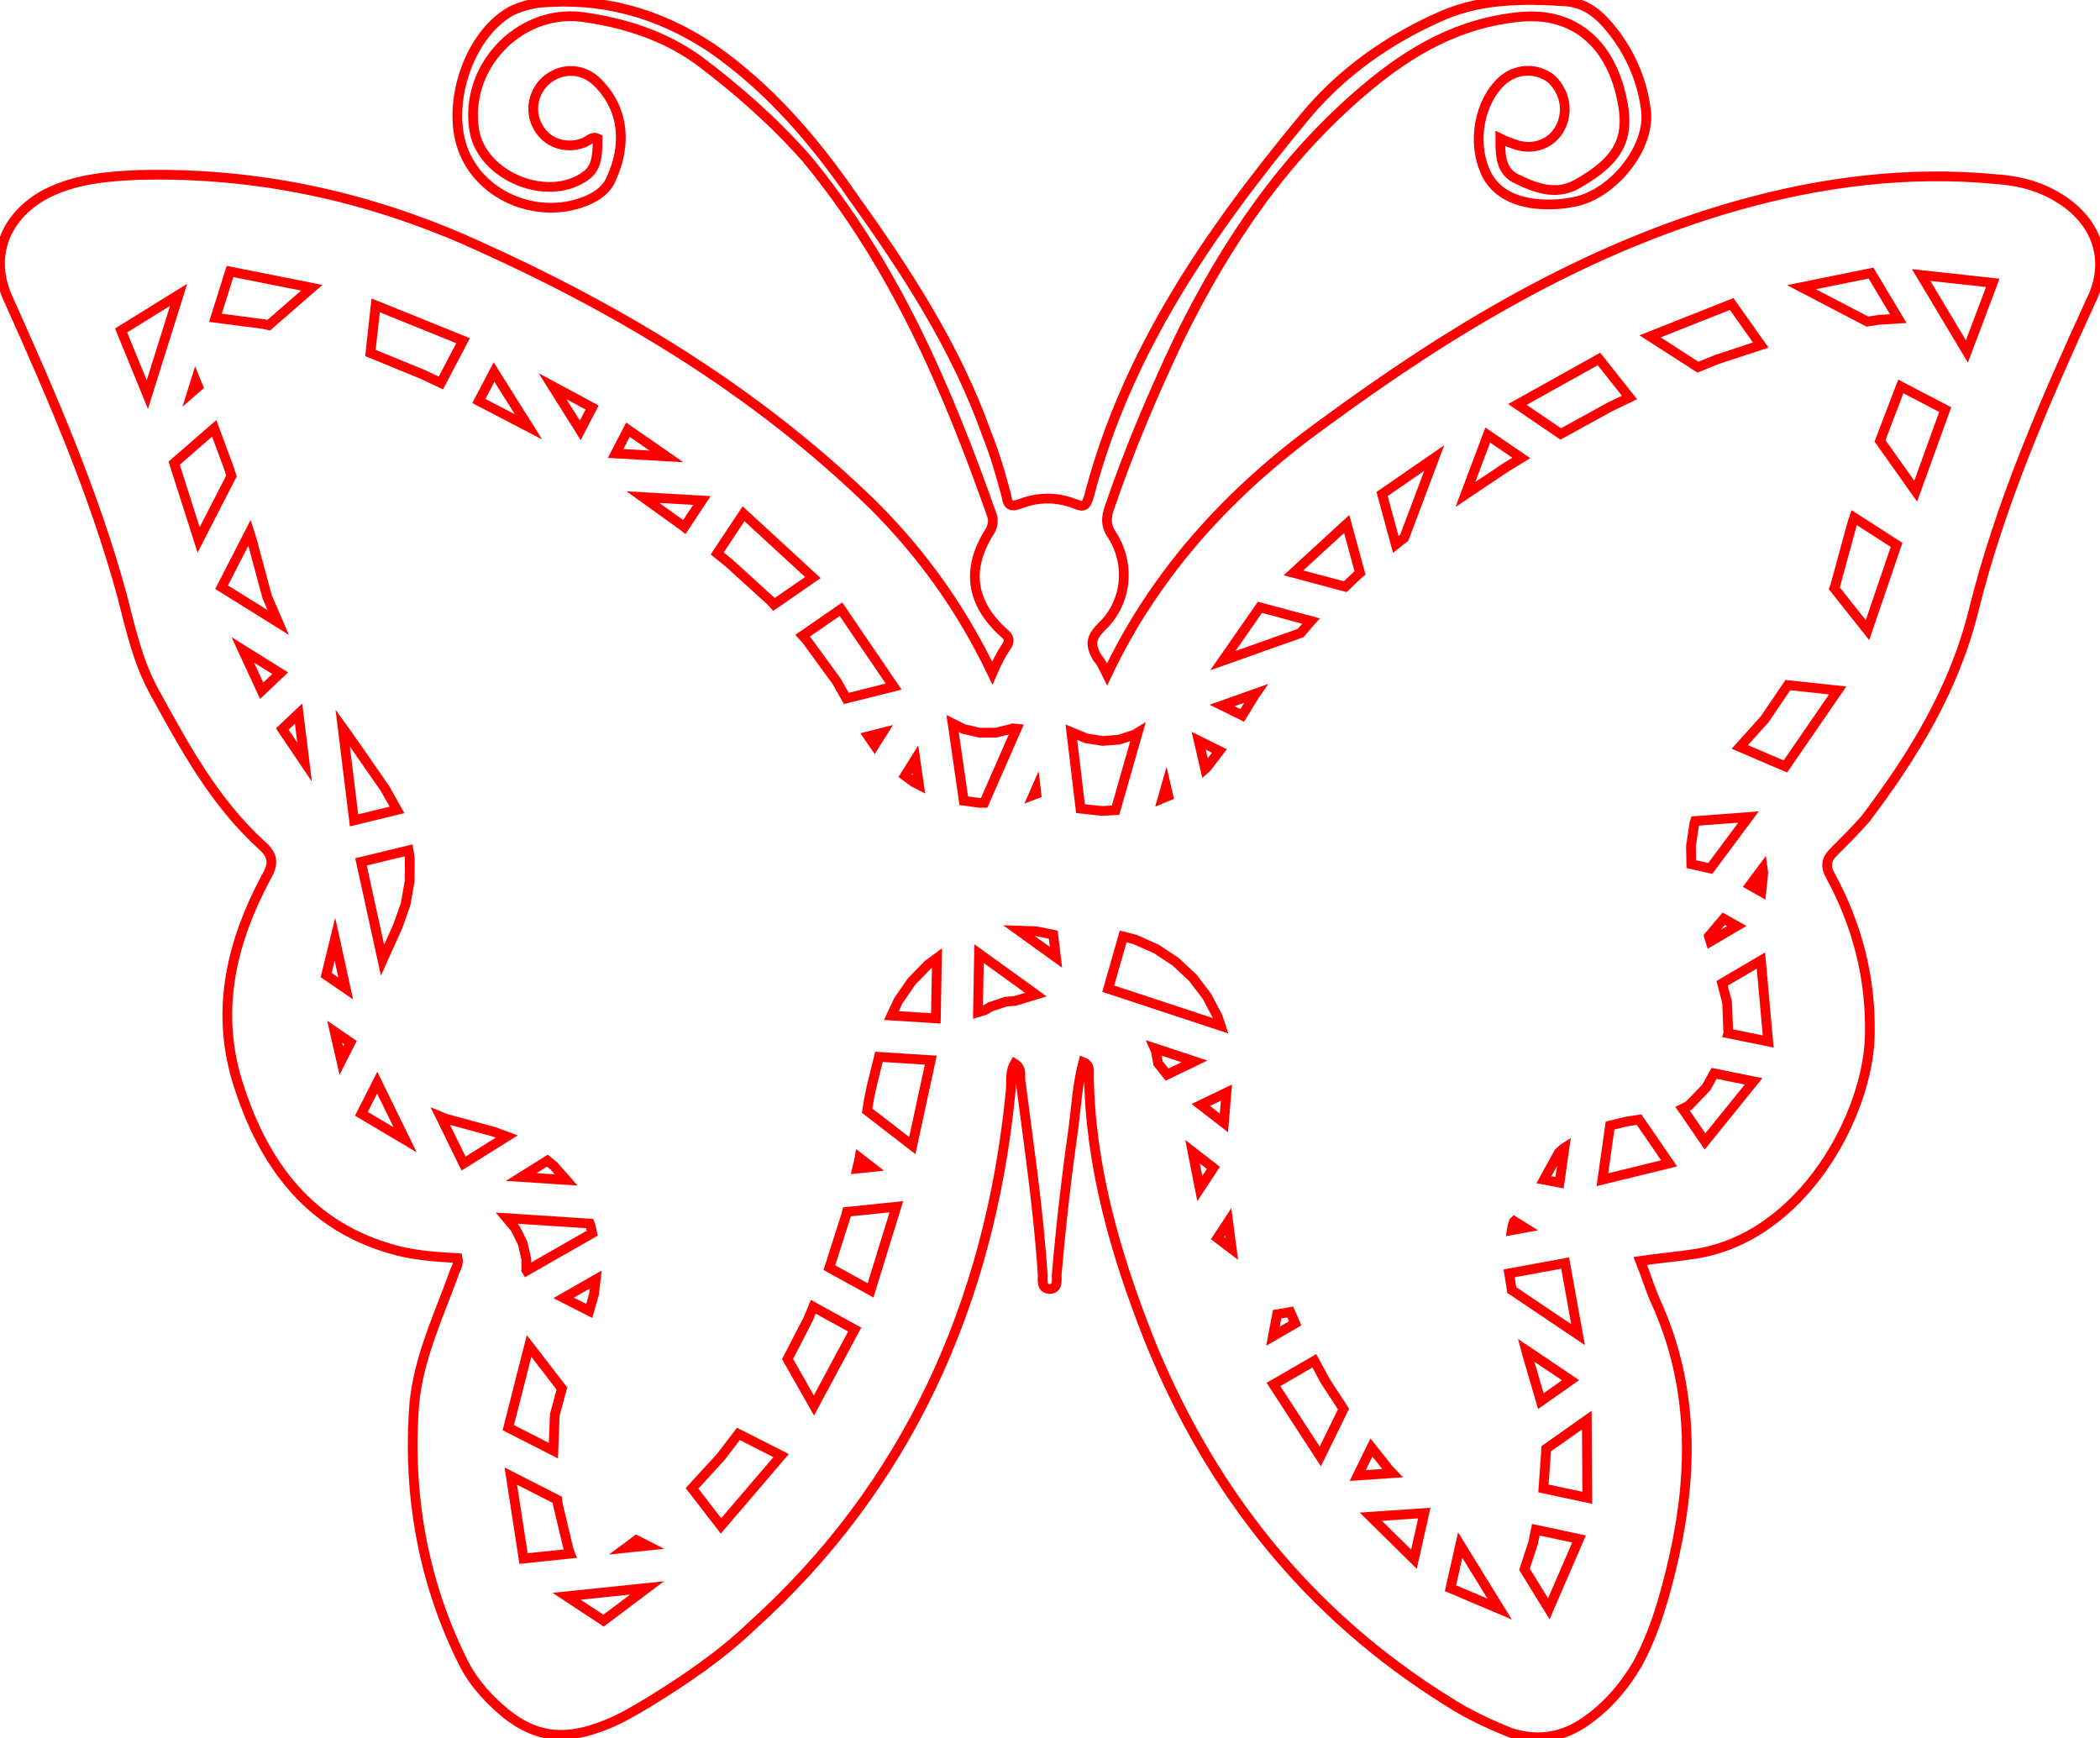
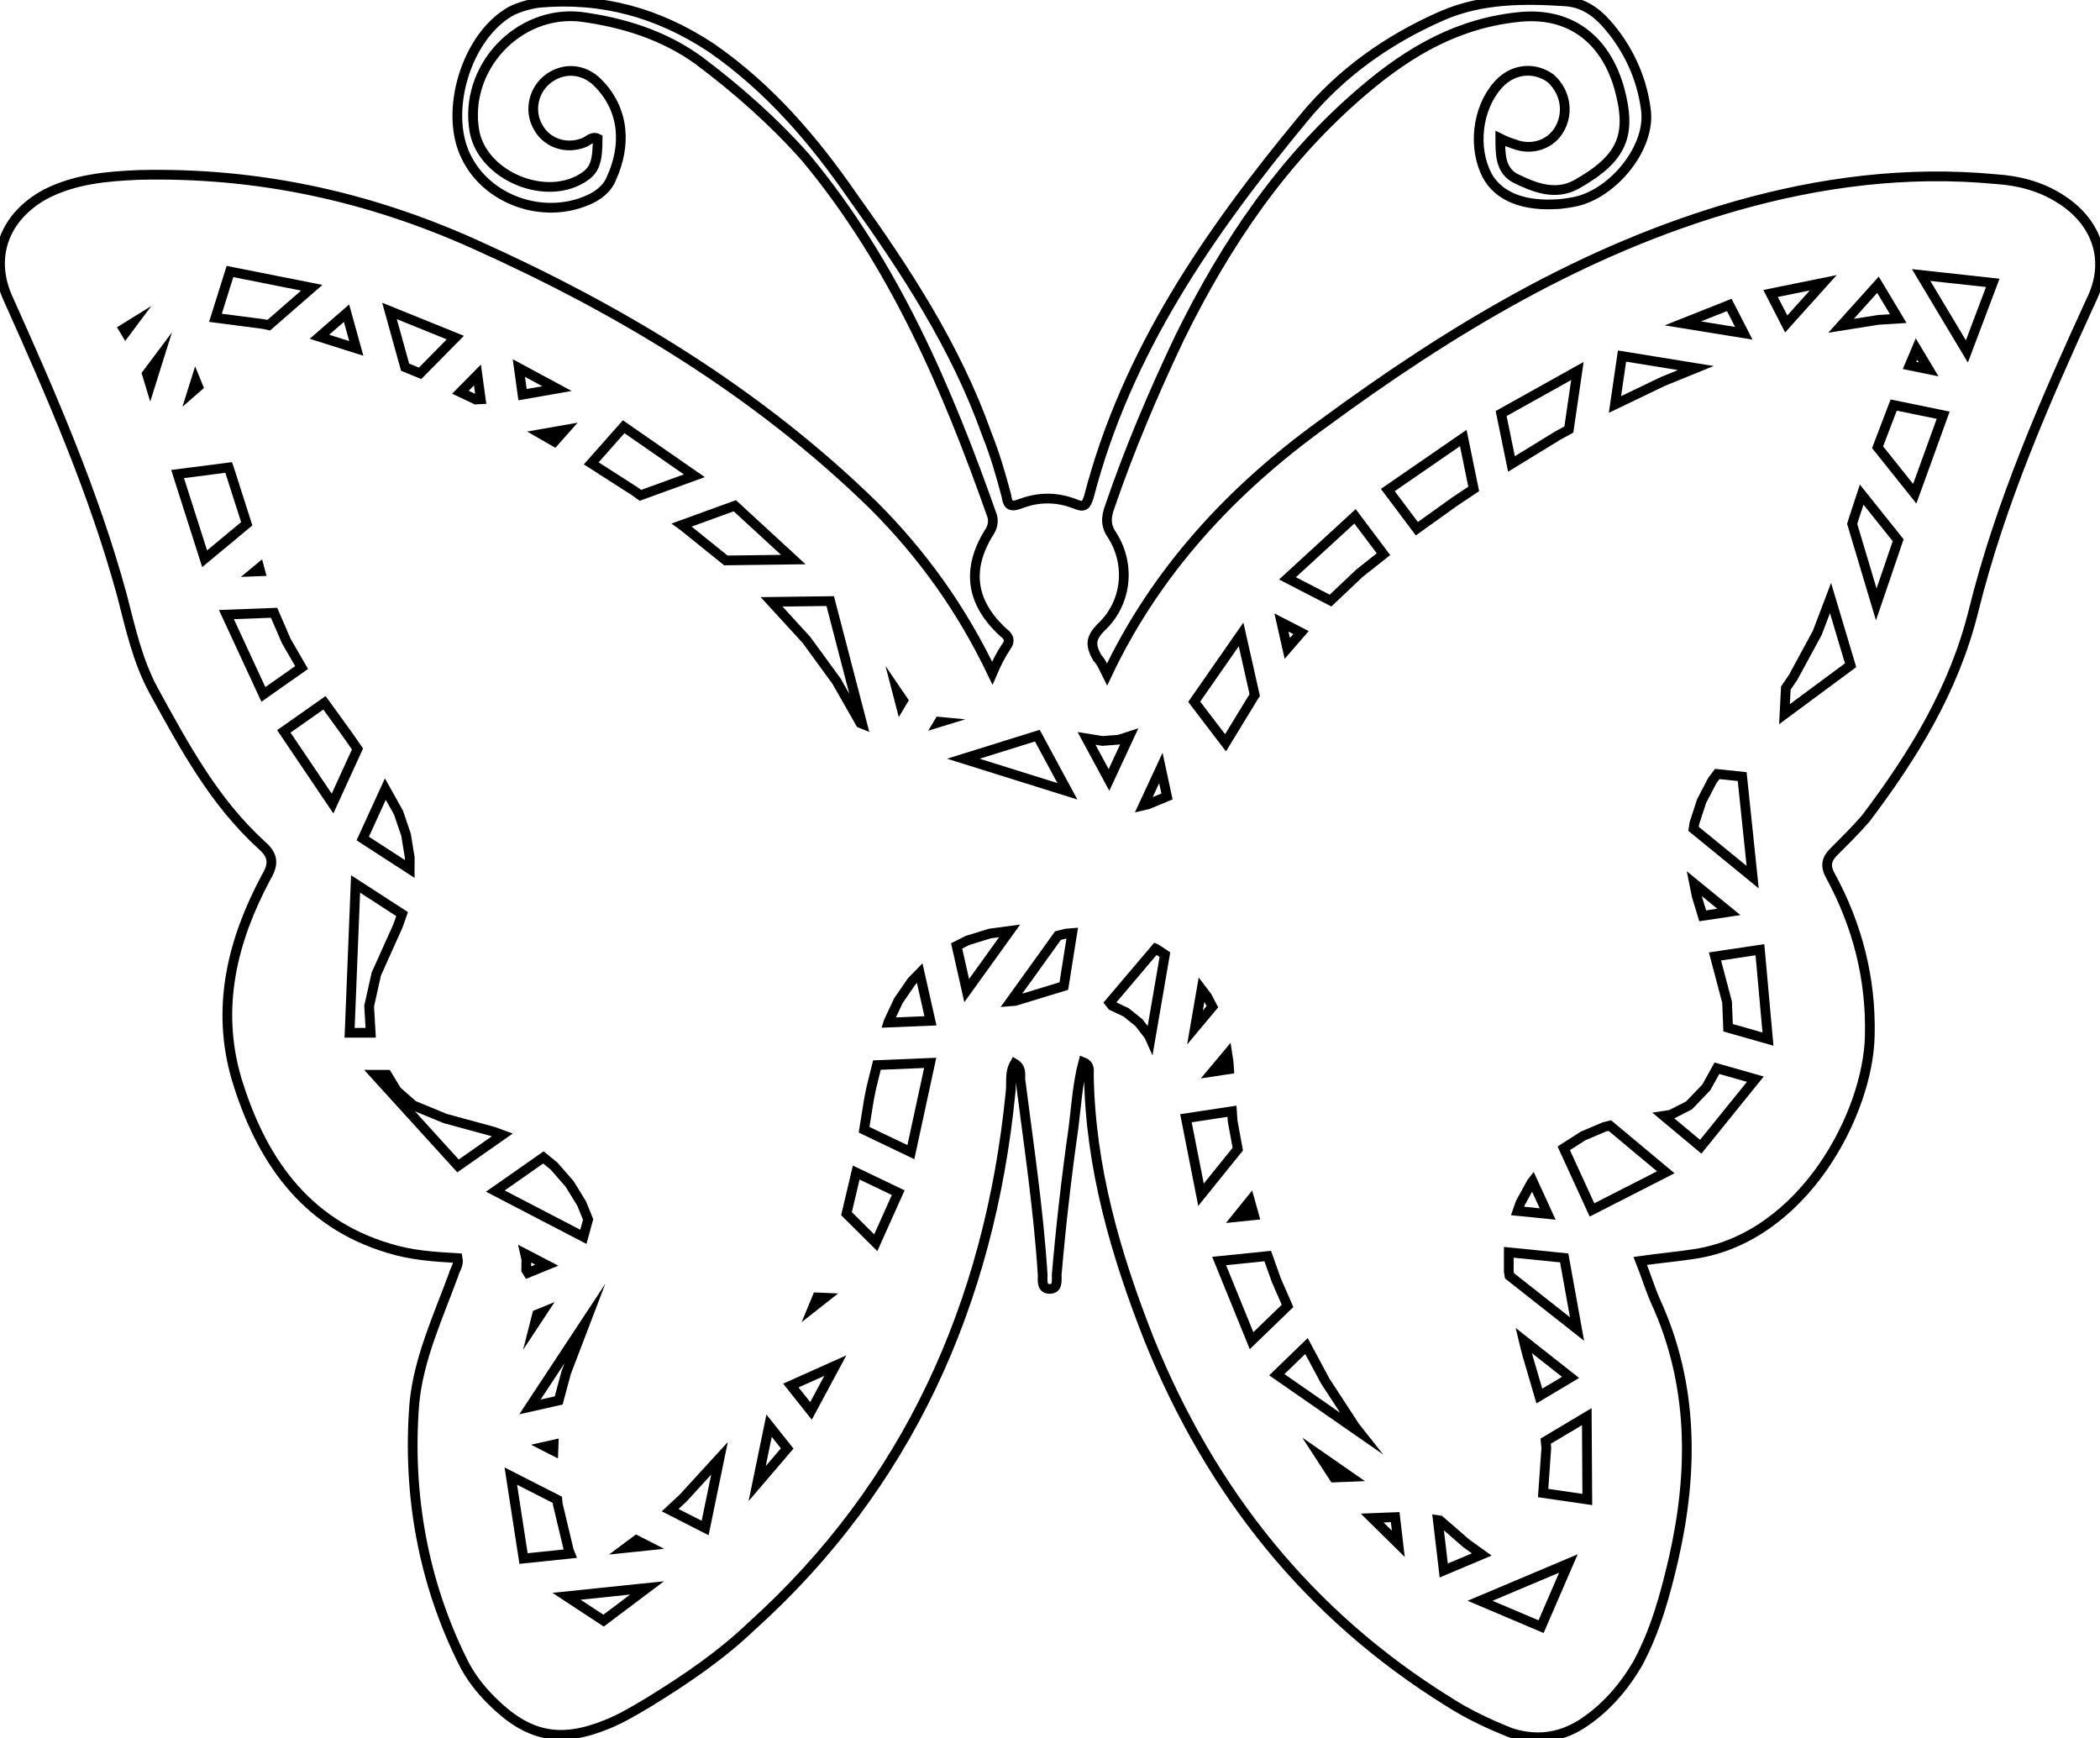
<svg xmlns="http://www.w3.org/2000/svg" version="1.1" width="216" height="178.687" viewBox="20.16,20.16,216,178.687">
-   <g fill="none" fill-rule="nonzero" stroke="#ff0000" stroke-width="1px" stroke-linecap="butt" stroke-linejoin="miter" stroke-miterlimit="10" stroke-dasharray="" stroke-dashoffset="0" font-family="none" font-weight="none" font-size="none" text-anchor="none" style="mix-blend-mode: normal">
-     <path d="M138.921,127.976l0.115,0.257l0.245,1.302l0.919,1.151l2.818,-1.358z" />
-     <path d="M146.308,132.538l-2.641,1.273l2.381,1.845z" />
-     <path d="M142.82,138.619l0.747,3.79l1.399,-2.126z" />
-     <path d="M128.774,118.625l-3.806,-2.743l1.777,0.06l1.751,0.357zM126.709,101.359l0.053,0.446l-0.298,0.114z" />
-     <path d="M120.861,118.248l-0.109,6.025l0.726,-0.221l0.543,-0.336l1.609,-0.529l0.94,-0.077l2.135,-0.651z" />
-     <path d="M146.487,145.828l-1.104,1.676l1.472,1.116z" />
-     <path d="M115.897,129.203l-1.902,8.785l-4.642,-3.589l0.199,-1.229l0.237,-1.16l0.778,-3.146z" />
-     <path d="M134.15,121.853l1.536,-5.377l1.224,0.316l2.191,0.976l1.998,1.326l1.75,1.639l1.454,1.906l1.118,2.122l0.299,0.909zM140.099,101.031l0.23,0.994l-0.583,0.241z" />
-     <path d="M143.451,96.35l2.134,1.053l-1.312,1.708l-0.152,0.135z" />
-     <path d="M130.355,95.466l1.531,0.637l1.673,0.267l1.689,-0.131l1.611,-0.522l0.322,-0.197l-2.277,7.969l-1.403,0.083l-2.205,-0.239z" />
-     <path d="M151.093,157.596l0.426,-2.258l1.348,-0.233l0.51,1.168z" />
-     <path d="M124.73,95.113l-3.341,7.623l-0.426,0.013l-1.675,-0.229l-1.147,-7.946l1.142,0.57l1.65,0.382l1.694,-0.014l1.644,-0.41l0.05,-0.026z" />
-     <path d="M116.42,124.907l-4.571,-0.291l0.722,-1.541l1.362,-1.973l1.672,-1.72l0.926,-0.679z" />
-     <path d="M109.703,152.88l-4.238,-2.334l1.733,-5.428l0.074,-0.312l5.083,-0.528z" />
-     <path d="M145.935,88.111l3.815,-5.482l5.255,1.406l-1.071,1.237z" />
-     <path d="M145.859,92.721l3.467,-1.23l-0.147,0.212l-1.247,2.042z" />
-     <path d="M180.569,141.806l-1.604,-0.308l1.524,-2.777l0.463,-0.42l0.126,-0.081z" />
-     <path d="M176.995,146.442l-1.332,0.245l0.089,-0.525l0.12,-0.346l0.046,-0.043z" />
-     <path d="M114.307,98.254l0.381,2.638l-0.528,-0.268l-0.916,-0.676z" />
-     <path d="M182.474,157.434l-6.816,-4.587l-0.275,-1.715l5.762,-1.06z" />
-     <path d="M191.841,139.818l-6.865,1.68l0.791,-5.572l1.742,-0.419l1.24,-0.191z" />
-     <path d="M155.962,169.964l-4.815,-7.405l4.204,-2.437l1.104,2.06l1.894,2.905z" />
-     <path d="M109.794,140.201l-1.47,0.153l0.212,-0.896l0.033,-0.204z" />
-     <path d="M110.921,95.522l-0.81,1.291l-0.636,-0.928z" />
-     <path d="M159.813,171.923l1.41,-2.881l1.749,2.216l0.402,0.421z" />
-     <path d="M162.314,70.972l5.368,-3.703l-3.084,8.201l-0.871,0.69z" />
-     <path d="M153.203,79.08l5.473,-5.027l1.369,5.023l-0.065,0.051l-1.455,1.378z" />
-     <path d="M198.794,115.409l-2.697,1.585l-0.163,-0.538l1.524,-1.798z" />
-     <path d="M108.071,156.913l-4.195,7.81l-2.71,-4.784l2.118,-4.097l0.526,-1.276z" />
-     <path d="M181.701,162.121l-3.054,2.153l-1.389,-4.748l-0.128,-0.482z" />
-     <path d="M202.031,127.282l-4.113,-0.835l0.009,-0.036l-0.125,-3.17l-0.512,-1.938l3.992,-2.346z" />
-     <path d="M196.07,109.484l-1.949,-0.444l-0.035,-1.832l0.353,-2.372l0.074,-0.227l5.497,-0.416z" />
-     <path d="M200.527,131.384l-4.995,6.179l-2.312,-3.367l0.669,-0.342l1.776,-1.849l0.8,-1.445z" />
-     <path d="M166.663,175.784l-5.504,0.377l4.436,4.372z" />
-     <path d="M183.425,174.216l-4.511,-0.963l0.29,-4.087l4.169,-2.94z" />
-     <path d="M201.528,109.944l-0.064,-0.471l-1.302,1.749l1.162,0.654z" />
-     <path d="M182.573,178.451l-3.106,7.182l-2.503,-4.06l0.892,-2.721l0.274,-1.349z" />
-     <path d="M112.077,90.778l-4.863,1.218l-1.016,-1.782l-3.103,-4.252l-0.381,-0.416l3.943,-2.728z" />
-     <path d="M74.328,150.854l-0.042,-0.069l0.012,-1.099l-0.377,-1.652l-0.753,-1.517l-0.89,-1.065l8.545,0.558l0.065,0.161l0.184,0.827z" />
-     <path d="M173.185,64.909l3.452,2.351l-1.592,0.976l-4.157,2.782z" />
-     <path d="M103.768,79.564l-4,2.768l-0.34,-0.371l-4.299,-3.908l-1.2,-0.967l2.708,-4.084z" />
-     <path d="M100.502,169.876l-6.183,7.232l-2.981,-3.863l2.935,-3.206l1.837,-2.395z" />
-     <path d="M78.127,153.657l3.306,-1.89l-0.176,1.522l-0.494,1.708z" />
-     <path d="M73.773,141.221l2.689,-1.682l0.688,0.563l1.243,1.421z" />
-     <path d="M67.838,139.837l-2.363,-4.828l0.478,0.197l4.97,1.353l1.361,0.498z" />
-     <path d="M170.35,179.078l-0.998,4.439l5.057,2.144z" />
-     <path d="M209.178,91.177l-5.38,7.821l-4.685,-2.012l2.568,-2.861l2.373,-3.499z" />
-     <path d="M84.748,64.357l-1.269,2.445l5.226,0.3z" />
-     <path d="M92.357,71.639l-1.806,2.724l-0.132,-0.106l-4.135,-2.967z" />
-     <path d="M57.291,108.807l4.893,-1.184l0.124,0.765l-0.014,2.398l-0.412,2.362l-0.798,2.262l-1.579,3.511z" />
-     <path d="M176.236,61.761l8.388,-4.68l3.141,3.963l-1.997,0.96l-5.077,2.791z" />
-     <path d="M72.441,167.002l2.138,-8.402l3.376,4.375l-0.734,2.726l-0.14,3.666z" />
-     <path d="M54.587,126.284l0.678,2.964l0.942,-1.859z" />
-     <path d="M58.957,131.518l-1.625,3.208l4.501,2.668z" />
+   <g fill="none" fill-rule="nonzero" stroke="#000000" stroke-width="1px" stroke-linecap="butt" stroke-linejoin="miter" stroke-miterlimit="10" stroke-dasharray="" stroke-dashoffset="0" font-family="none" font-weight="none" font-size="none" text-anchor="none" style="mix-blend-mode: normal">
+     <path d="M105,153.639l-1.196,0.941l0.402,-0.974z" />
+     <path d="M143.692,143.045l-1.551,-7.869l4.735,-0.719l0.068,1.003l0.531,2.892z" />
+     <path d="M134.3,123.295l4.718,-5.564l0.083,0.037l0.879,0.583l-1.491,8.664l-0.147,-0.328l-1.035,-1.341l-1.321,-1.062l-1.439,-0.68z" />
+     <path d="M129.582,121.582l-5.014,1.528l-0.447,0.037l4.859,-6.754l0.829,-0.21l0.639,-0.052z" />
+     <path d="M143.075,125.84l0.676,-3.925l0.552,0.724l0.56,1.063z" />
+     <path d="M147.399,145.329l1.333,-1.653l0.413,1.475z" />
+     <path d="M144.906,130.387l1.501,-1.796l0.125,0.818l0.049,0.723z" />
+     <path d="M148.893,158.056l-3.337,-8.195l4.998,-0.511l0.885,2.485l1.154,2.644z" />
+     <path d="M119.591,122.046l-1.035,-4.594l1.124,-0.566l2.291,-0.707l2.037,-0.273z" />
+     <path d="M112.548,142.831l-2.31,5.152l-3.009,-2.994l0.999,-4.225z" />
+     <path d="M113.849,138.664l-4.813,-2.303l0.516,-3.191l0.237,-1.16l0.569,-2.301l5.479,-0.228z" />
+     <path d="M115.863,125.156l-4.337,0.181l0.028,-0.09l1.017,-2.172l1.362,-1.973l0.826,-0.849z" />
+     <path d="M136.313,95.894l-1.065,0.345l-1.689,0.131l-1.639,-0.262l2.308,4.274z" />
+     <path d="M126.857,95.824l-7.61,2.374l10.702,3.35z" />
+     <path d="M139.563,99.152l0.63,2.929l-1.961,0.812l-0.455,0.105z" />
+     <path d="M106.082,160.616l-4.578,2.052l2.073,2.611z" />
+     <path d="M116.767,94.395l-0.037,0.062l0.163,-0.05z" />
+     <path d="M57.47,106.406l2.325,-5.085l1.357,2.43l0.772,2.27l0.384,2.367l-0.007,1.148z" />
+     <path d="M142.992,92.338l4.822,-6.927l1.403,6.237l-0.038,0.055l-2.966,4.858z" />
+     <path d="M151.489,161.556l3.05,-2.949l1.916,3.575l3.068,4.705l0.432,0.547z" />
+     <path d="M99.267,166.798l-1.228,5.958l3.089,-3.613z" />
+     <path d="M155.912,169.885l1.458,2.243l1.676,-0.066z" />
+     <path d="M179.348,145.026l-3.093,-0.312l0.284,-0.817l1.152,-2.103l0.11,-0.14z" />
+     <path d="M181.048,149.541l1.321,7.316l-6.946,-5.473l-0.074,-0.46l0.002,-1.958z" />
+     <path d="M92.689,177.322l-3.601,-1.835l1.348,-1.257l3.728,-4.072zM76.243,168.94l0.861,-0.193l-0.024,0.62z" />
+     <path d="M163.665,176.203l-2.369,0.093l2.691,2.652z" />
+     <path d="M74.171,149.128l0.127,0.558l-0.012,1.099l0.178,0.291l1.935,-0.789z" />
+     <path d="M74.67,164.866l5.655,-8.578l-1.929,5.05l-0.772,2.866z" />
+     <path d="M151.968,84.189l2.007,1.035l-1.409,1.627z" />
+     <path d="M112.448,91.324l0.341,1.31l0.257,-0.433z" />
+     <path d="M80.163,147.374l-9.054,-4.708l4.944,-3.46l1.097,0.896l1.579,1.805l1.258,2.042l0.666,1.642z" />
+     <path d="M181.704,161.833l-3.211,1.915l-1.235,-4.222l-0.182,-0.685l-0.194,-0.808z" />
+     <path d="M183.426,174.389l-4.545,-0.663l0.328,-4.623l-0.067,-0.711l4.23,-2.523z" />
+     <path d="M197.985,113.954l-2.689,0.403l-0.619,-2.039l-0.256,-1.276z" />
+     <path d="M191.496,140.735l-7.587,3.872l-2.907,-6.338l1.97,-1.261l2.206,-0.94l0.567,-0.137z" />
+     <path d="M75.896,155.157l-0.492,0.201l-0.226,0.888z" />
    <path d="M86.714,183.486l-8.281,0.86l3.807,2.504z" />
-     <path d="M56.577,104.535l-1.171,-9.502l0.467,0.645l0.155,0.22l3.744,5.382l1.221,2.186z" />
-     <path d="M54.611,116.766l-0.904,3.689l2.012,1.372z" />
+     <path d="M168.659,181.693l-0.609,-5.182l0.21,0.031l2.711,2.356l1.596,1.147z" />
+     <path d="M152.585,79.648l6.948,-6.382l2.927,3.897l-2.48,1.964l-2.963,2.805z" />
+     <path d="M67.271,140.08l-8.526,-9.375l1.223,-0.002l1.011,1.662l1.689,1.488l3.285,1.353l4.97,1.353l0.905,0.331z" />
    <path d="M86.743,179.14l-2.191,0.228l1.071,-0.798zM74.009,180.463l-1.308,-8.48l4.788,2.44l0.044,0.452l1.133,4.748l0.135,0.342z" />
-     <path d="M215.235,76.204l-2.99,8.769l-3.419,-4.314l0.111,-0.292l1.627,-5.969l0.211,-0.703l0.097,-0.297z" />
-     <path d="M70.976,58.425l3.545,5.643l-5.108,-2.66z" />
-     <path d="M189.88,54.758l8.393,-3.33l2.989,4.221l-4.532,1.493l-1.925,0.783z" />
-     <path d="M50.872,93.559l-1.679,1.589l2.293,3.395z" />
-     <path d="M76.993,59.882l2.853,4.541l1.219,-2.348z" />
-     <path d="M45.13,87.004l1.945,4.2l1.902,-1.801z" />
-     <path d="M220.238,62.292l-3.037,8.39l-3.667,-5.179l2.071,-5.431l0.066,-0.165z" />
-     <path d="M205.453,49.699l7.152,-1.453l2.806,4.686l-2.054,0.127l-1.126,0.179z" />
-     <path d="M42.953,80.556l2.877,-5.609l0.094,0.296l0.188,0.638l1.518,5.641l1.154,2.67z" />
-     <path d="M67.788,55.203l-2.28,4.351l-1.879,-0.889l-5.368,-2.199l0.54,-4.898z" />
+     <path d="M181.482,180.972l-9.088,3.835l6.278,2.662z" />
+     <path d="M200.709,131.159l-5.618,6.949l-3.81,-3.182l0.733,-0.113l1.875,-0.959l1.776,-1.849l1.091,-1.971z" />
+     <path d="M202.009,127.037l-4.103,-1.168l-0.104,-2.628l-1.243,-4.705l4.622,-0.693z" />
+     <path d="M162.906,70.563l7.763,-5.353l1.072,5.237l-2.018,1.35l-3.83,2.744z" />
+     <path d="M56.119,126.389l0.616,-15.31l4.784,3.099l-0.435,1.232l-2.22,4.936l-0.736,3.304l0.161,2.735z" />
+     <path d="M108.84,94.612l-0.175,-0.07l-2.467,-4.328l-3.103,-4.252l-3.574,-3.899l6.032,-0.078z" />
+     <path d="M101.756,77.713l-6.938,0.089l-4.399,-3.545l-0.135,-0.097l5.456,-1.983z" />
+     <path d="M199.355,100.036l1.08,10.342l-6.081,-4.969l0.085,-0.573l0.742,-2.28l1.11,-2.126l0.5,-0.661z" />
+     <path d="M186.996,56.783l7.59,1.231l-3.371,1.372l-4.945,2.377z" />
+     <path d="M174.563,62.694l7.844,-4.376l-0.878,6.016l-1.165,0.641l-4.739,2.905z" />
+     <path d="M91.576,69.094l-5.543,2.015l-0.589,-0.422l-4.471,-2.869l3.334,-3.767z" />
+     <path d="M78.251,64.375l-1.07,1.208l-1.358,-0.783z" />
+     <path d="M54.365,102.807l-5.011,-7.422l4.18,-2.939l2.339,3.232l0.155,0.22l0.903,1.297z" />
+     <path d="M47.251,91.583l-3.803,-8.21l4.902,-0.186l1.256,2.906l1.576,2.726z" />
+     <path d="M69.612,61.225l-0.516,0.026l-1.579,-0.747l1.75,-1.774z" />
+     <path d="M73.529,58.016l0.378,2.734l3.545,-0.621z" />
+     <path d="M46.391,78.94l0.445,-0.37l0.094,0.349z" />
+     <path d="M41.208,77.63l-2.78,-8.713l5.25,-0.675l0.151,0.439l1.709,5.352z" />
+     <path d="M210.508,88.582l-6.798,5.032l0.136,-2.681l0.759,-1.118l2.475,-4.563l1.361,-3.581z" />
+     <path d="M215.399,75.724l-2.252,6.604l-2.477,-8.284l0.105,-0.349l0.873,-2.661z" />
+     <path d="M207.694,49.244l-5.417,1.1l1.609,3.135z" />
+     <path d="M198.028,51.525l-4.779,1.896l6.273,1.017z" />
+     <path d="M66.995,54.883l-3.627,3.675l-1.54,-0.631l-1.606,-5.785z" />
+     <path d="M55.802,52.373l1.006,3.624l-3.792,-1.2z" />
+     <path d="M220.03,62.866l-2.924,8.077l-3.823,-4.782l1.655,-4.338z" />
+     <path d="M36.494,56.985l-1.223,1.633l0.349,1.153z" />
+     <path d="M52.228,49.757l-4.429,3.853l-0.513,-0.114l-4.966,-0.648l1.495,-4.762zM39.933,60.455l0.359,-1.144l0.251,0.613z" />
+     <path d="M218.537,58.15l-1.962,-0.402l0.711,-1.687zM213.323,49.445l2.088,3.487l-2.054,0.127l-3.83,0.608z" />
+     <path d="M33.749,53.445l-0.874,0.541l0.209,0.347z" />
    <path d="M217.762,48.447l4.707,7.86l2.66,-7.052z" />
-     <path d="M40.591,75.694l-2.519,-7.893l4.118,-3.584l1.424,3.841l0.215,0.623l0.138,0.431z" />
-     <path d="M52.228,49.757l-4.429,3.853l-0.513,-0.114l-4.966,-0.648l1.495,-4.762zM39.933,60.455l0.359,-1.144l0.251,0.613z" />
-     <path d="M35.315,60.743l-2.699,-6.597l5.919,-3.663z" />
    <path d="M232.052,40.599c-2.015,-1.296 -4.318,-1.871 -6.621,-2.015c-9.068,-0.864 -17.993,0.288 -26.63,2.735c-15.69,4.462 -29.509,12.811 -42.607,22.455c-9.356,6.765 -17.129,15.114 -22.167,25.766c-0.288,-0.576 -0.576,-1.296 -1.008,-1.727c-0.72,-1.296 -0.72,-2.015 0.432,-3.167c2.591,-2.447 3.023,-6.334 1.152,-9.356c-0.72,-1.008 -0.72,-1.871 -0.288,-3.023c2.015,-5.902 4.462,-11.659 7.197,-17.417c4.75,-9.644 10.652,-18.425 19.001,-25.478c4.75,-4.03 9.788,-6.909 16.122,-7.485c5.038,-0.432 8.637,2.303 10.076,7.341c1.296,4.75 0.432,7.197 -4.462,9.932c-2.159,1.152 -4.318,0.288 -6.334,-0.72c-1.439,-0.864 -1.439,-2.447 -1.439,-4.03c0.576,0.288 1.008,0.432 1.439,0.576c1.871,0.72 3.886,0 4.75,-1.727c0.864,-1.727 0.432,-3.743 -1.008,-5.038c-1.583,-1.152 -3.599,-1.008 -5.038,0.288c-2.303,2.159 -3.023,6.19 -1.727,9.212c1.008,2.447 3.599,3.599 7.053,3.455c0.72,0 1.583,-0.144 2.303,-0.288c3.886,-0.864 7.773,-5.614 7.197,-9.5c-0.432,-3.311 -1.871,-6.334 -4.03,-8.781c-1.152,-1.296 -2.447,-2.159 -4.174,-2.303c-4.318,-0.288 -8.637,-0.288 -12.667,1.439c-5.614,2.447 -10.508,5.902 -14.394,10.652c-9.644,11.659 -18.137,23.895 -22.023,38.865c-0.288,0.864 -0.432,1.152 -1.439,0.72c-1.871,-0.72 -3.743,-0.72 -5.614,0c-1.152,0.432 -1.296,0 -1.439,-0.864c-0.576,-2.159 -1.152,-4.174 -2.015,-6.334c-3.167,-8.925 -8.349,-16.841 -13.819,-24.47c-3.886,-5.614 -8.493,-11.084 -14.538,-15.258c-5.47,-3.599 -11.228,-5.182 -17.705,-4.606c-1.008,0.144 -2.015,0.432 -2.879,0.864c-4.606,2.591 -6.909,10.364 -4.606,14.97c2.159,4.462 7.917,6.477 12.523,4.462c1.008,-0.432 2.015,-1.152 2.447,-2.303c1.439,-3.167 1.439,-6.909 -1.439,-9.788c-1.439,-1.439 -3.455,-1.583 -5.038,-0.432c-1.583,1.152 -2.015,3.311 -1.152,4.894c0.864,1.727 2.879,2.447 4.75,1.727c0.432,-0.144 0.864,-0.72 1.439,-0.432c0,2.303 -0.288,3.167 -1.296,3.886c-3.886,2.735 -10.508,0 -11.372,-4.606c-1.152,-6.477 4.462,-12.523 10.94,-11.803c4.318,0.576 8.493,1.871 12.091,4.462c4.03,3.023 7.773,6.334 11.084,10.076c9.068,10.94 14.538,23.751 19.145,36.85c0.144,0.576 0,1.152 -0.288,1.583c-2.447,3.886 -1.871,7.341 1.439,10.364c0.576,0.432 0.72,0.864 0.288,1.439c-0.576,0.864 -1.008,1.727 -1.439,2.735c-3.167,-6.621 -7.197,-12.235 -12.235,-17.273c-11.947,-11.659 -26.054,-20.152 -41.168,-26.918c-10.94,-4.894 -22.311,-7.341 -34.403,-7.053c-3.311,0.144 -6.621,0.432 -9.644,2.015c-4.174,2.303 -5.758,6.477 -3.743,10.796c4.462,9.932 8.781,19.864 11.659,30.372c0.864,3.311 1.583,6.765 3.311,9.932c3.167,5.758 6.19,11.372 11.084,15.834c1.152,1.008 1.296,1.871 0.432,3.311c-3.455,6.477 -5.182,13.387 -3.023,20.728c2.447,8.061 6.909,14.826 15.69,17.417c2.303,0.72 4.606,0.864 7.053,1.008c0.144,0.72 -0.288,1.152 -0.432,1.727c-1.583,4.318 -3.599,8.637 -4.03,13.243c-0.72,9.212 0.864,18.281 5.038,26.63c0.72,1.439 1.727,2.735 2.879,3.886c3.743,3.743 7.053,4.462 11.947,2.447c1.439,-0.576 2.879,-1.439 4.318,-2.303c3.743,-2.303 7.341,-4.75 10.508,-7.773c15.978,-14.394 24.47,-33.107 26.63,-54.843c0.144,-1.008 -0.144,-2.015 0.432,-3.023c0.72,0.432 0.576,1.152 0.576,1.583c0.864,6.765 1.871,13.387 2.303,20.152c0,0.576 -0.144,1.439 0.72,1.439c0.864,0 0.72,-0.864 0.72,-1.439c0.432,-5.038 1.008,-10.076 1.727,-15.114c0.288,-2.303 0.432,-4.606 1.008,-6.765c0.72,0.288 0.576,0.864 0.576,1.296c0.144,9.5 2.735,18.425 6.19,27.205c6.334,15.69 16.41,28.357 30.804,37.282c2.015,1.296 4.174,2.303 6.334,3.167c2.591,0.864 5.038,0.576 7.341,-0.864c2.447,-1.583 4.318,-3.743 5.758,-6.19c1.871,-3.455 2.879,-7.197 3.743,-10.94c2.015,-8.925 2.015,-17.849 -1.871,-26.342c-0.576,-1.296 -1.008,-2.735 -1.583,-4.174c2.015,-0.288 3.743,-0.432 5.614,-0.72c11.228,-1.727 17.849,-14.538 17.993,-22.455c0.144,-5.902 -1.296,-11.372 -4.03,-16.41c-0.576,-1.008 -0.432,-1.727 0.288,-2.447c1.152,-1.152 2.303,-2.303 3.311,-3.455c4.894,-6.477 9.068,-13.243 11.084,-21.304c2.735,-11.084 7.341,-21.592 12.091,-31.956c2.015,-4.03 0.72,-8.061 -3.167,-10.508z" />
  </g>
</svg>
